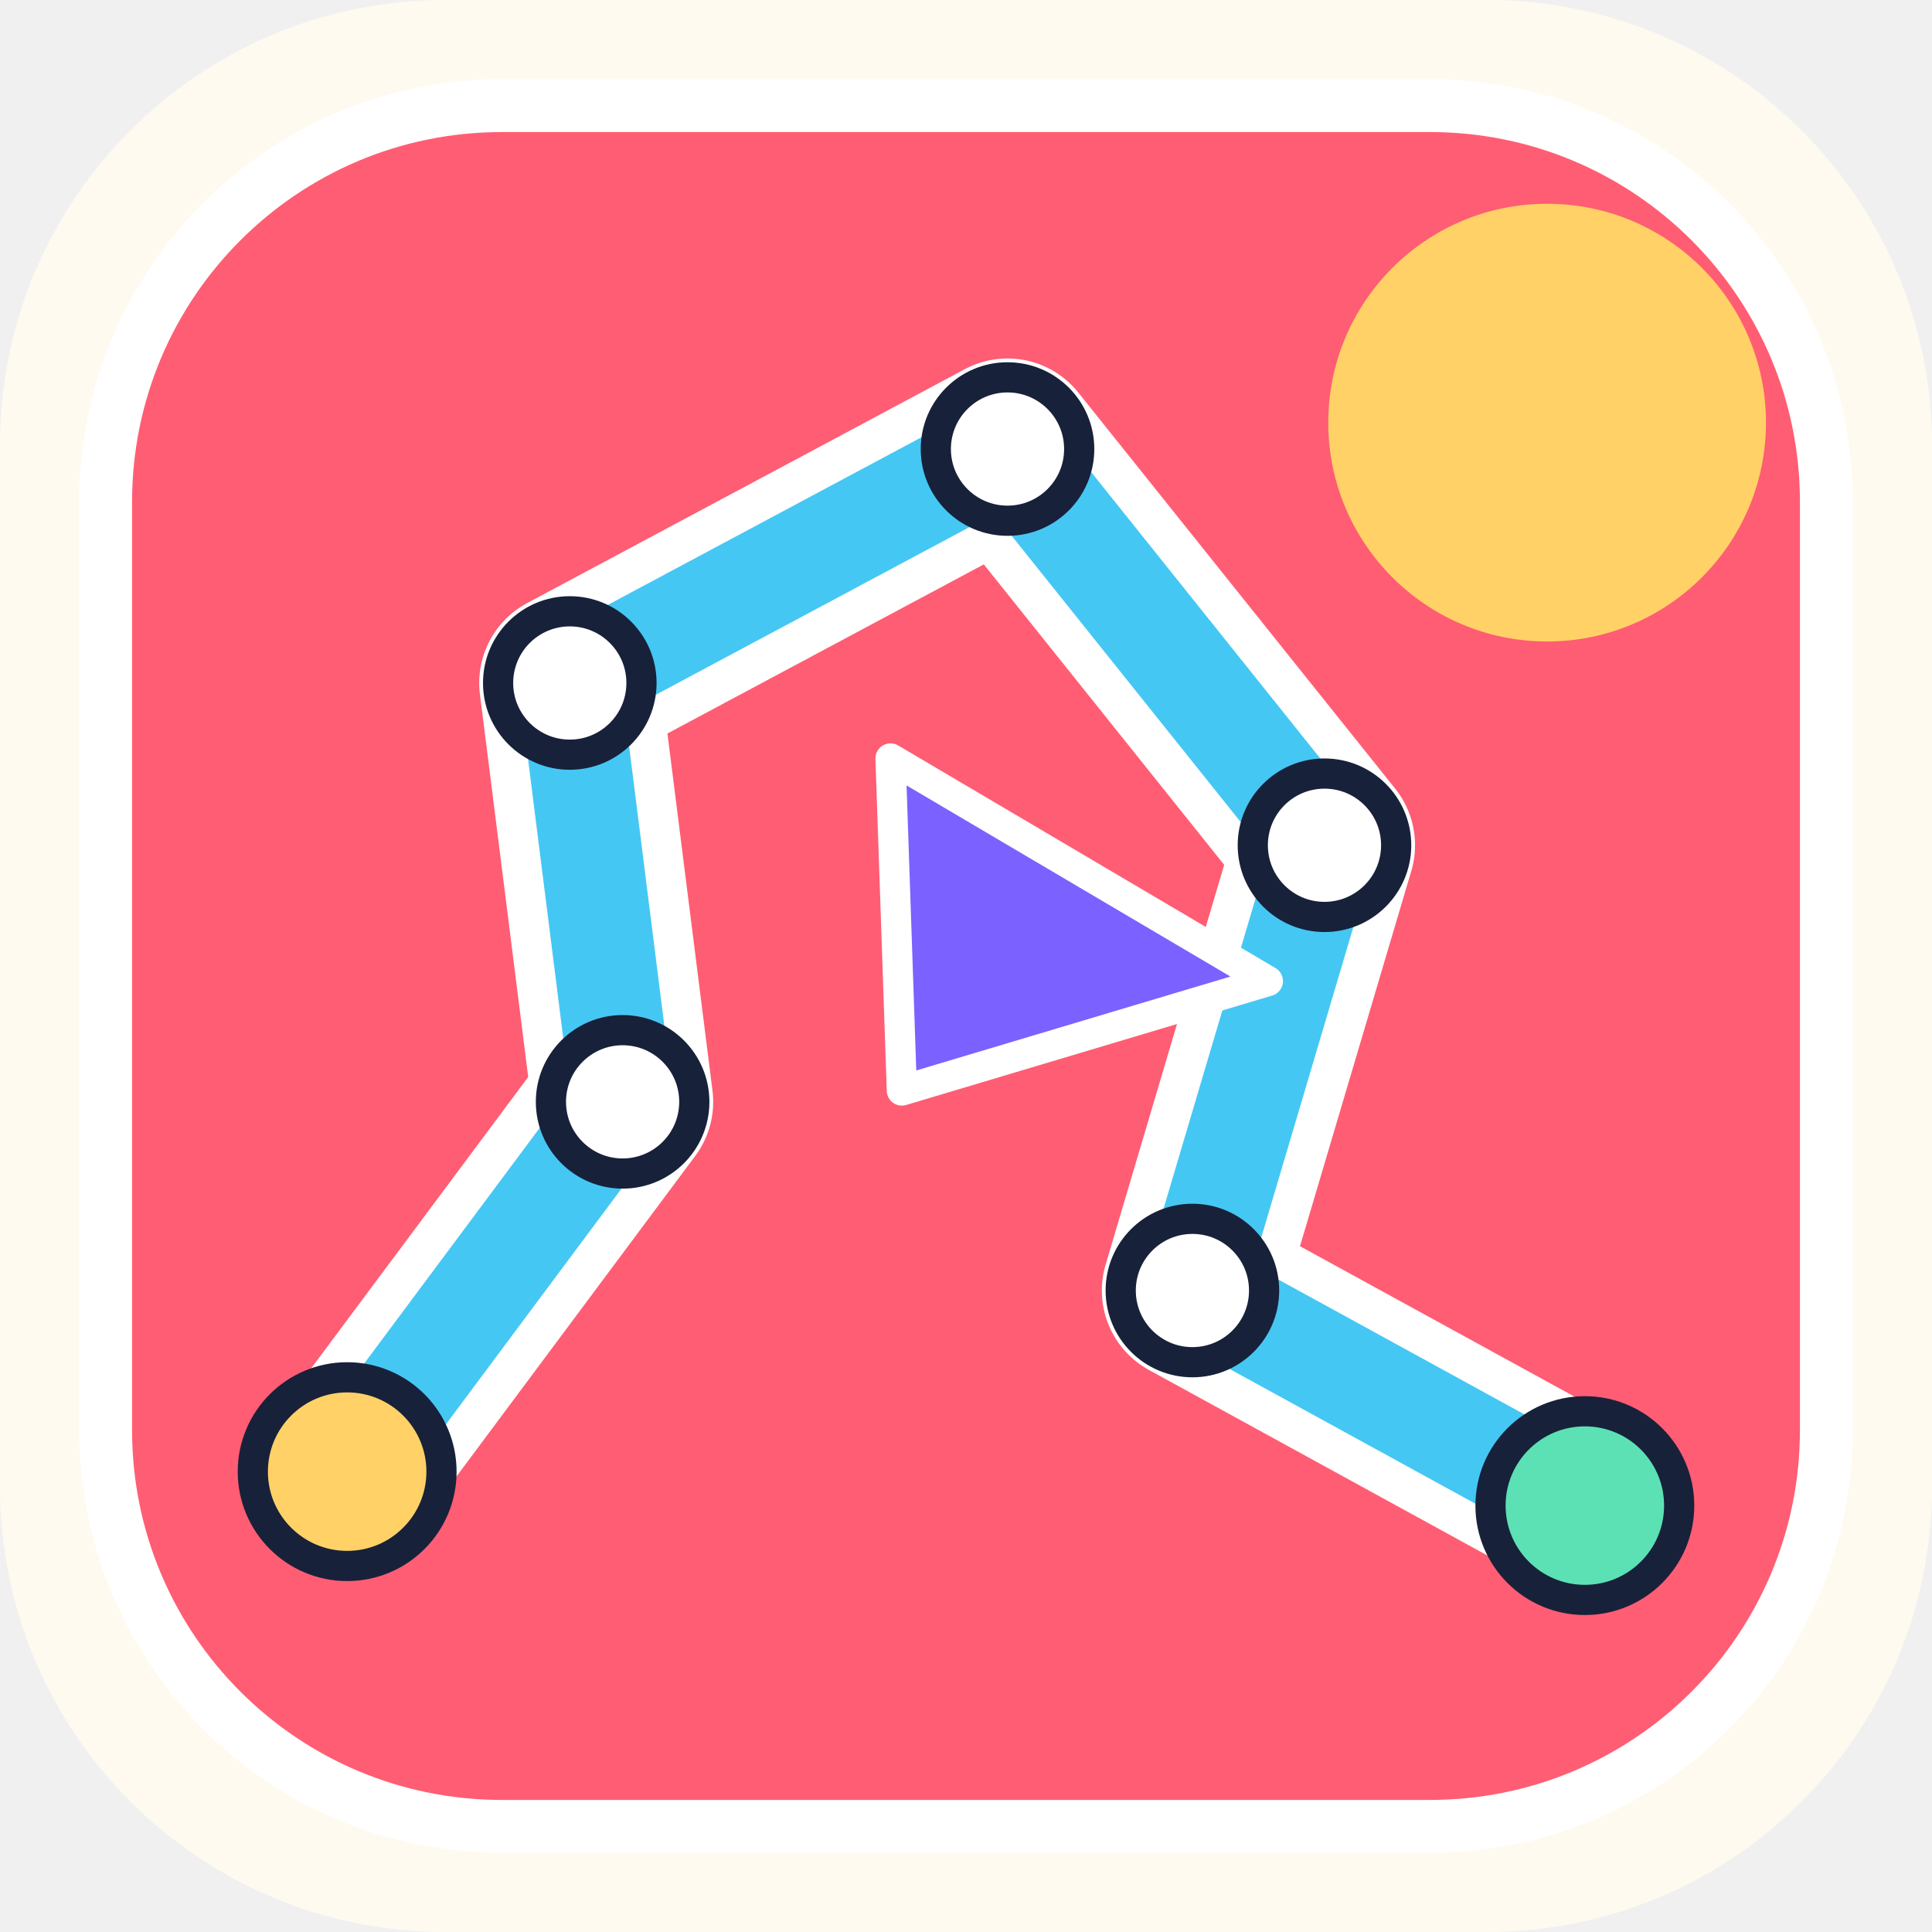
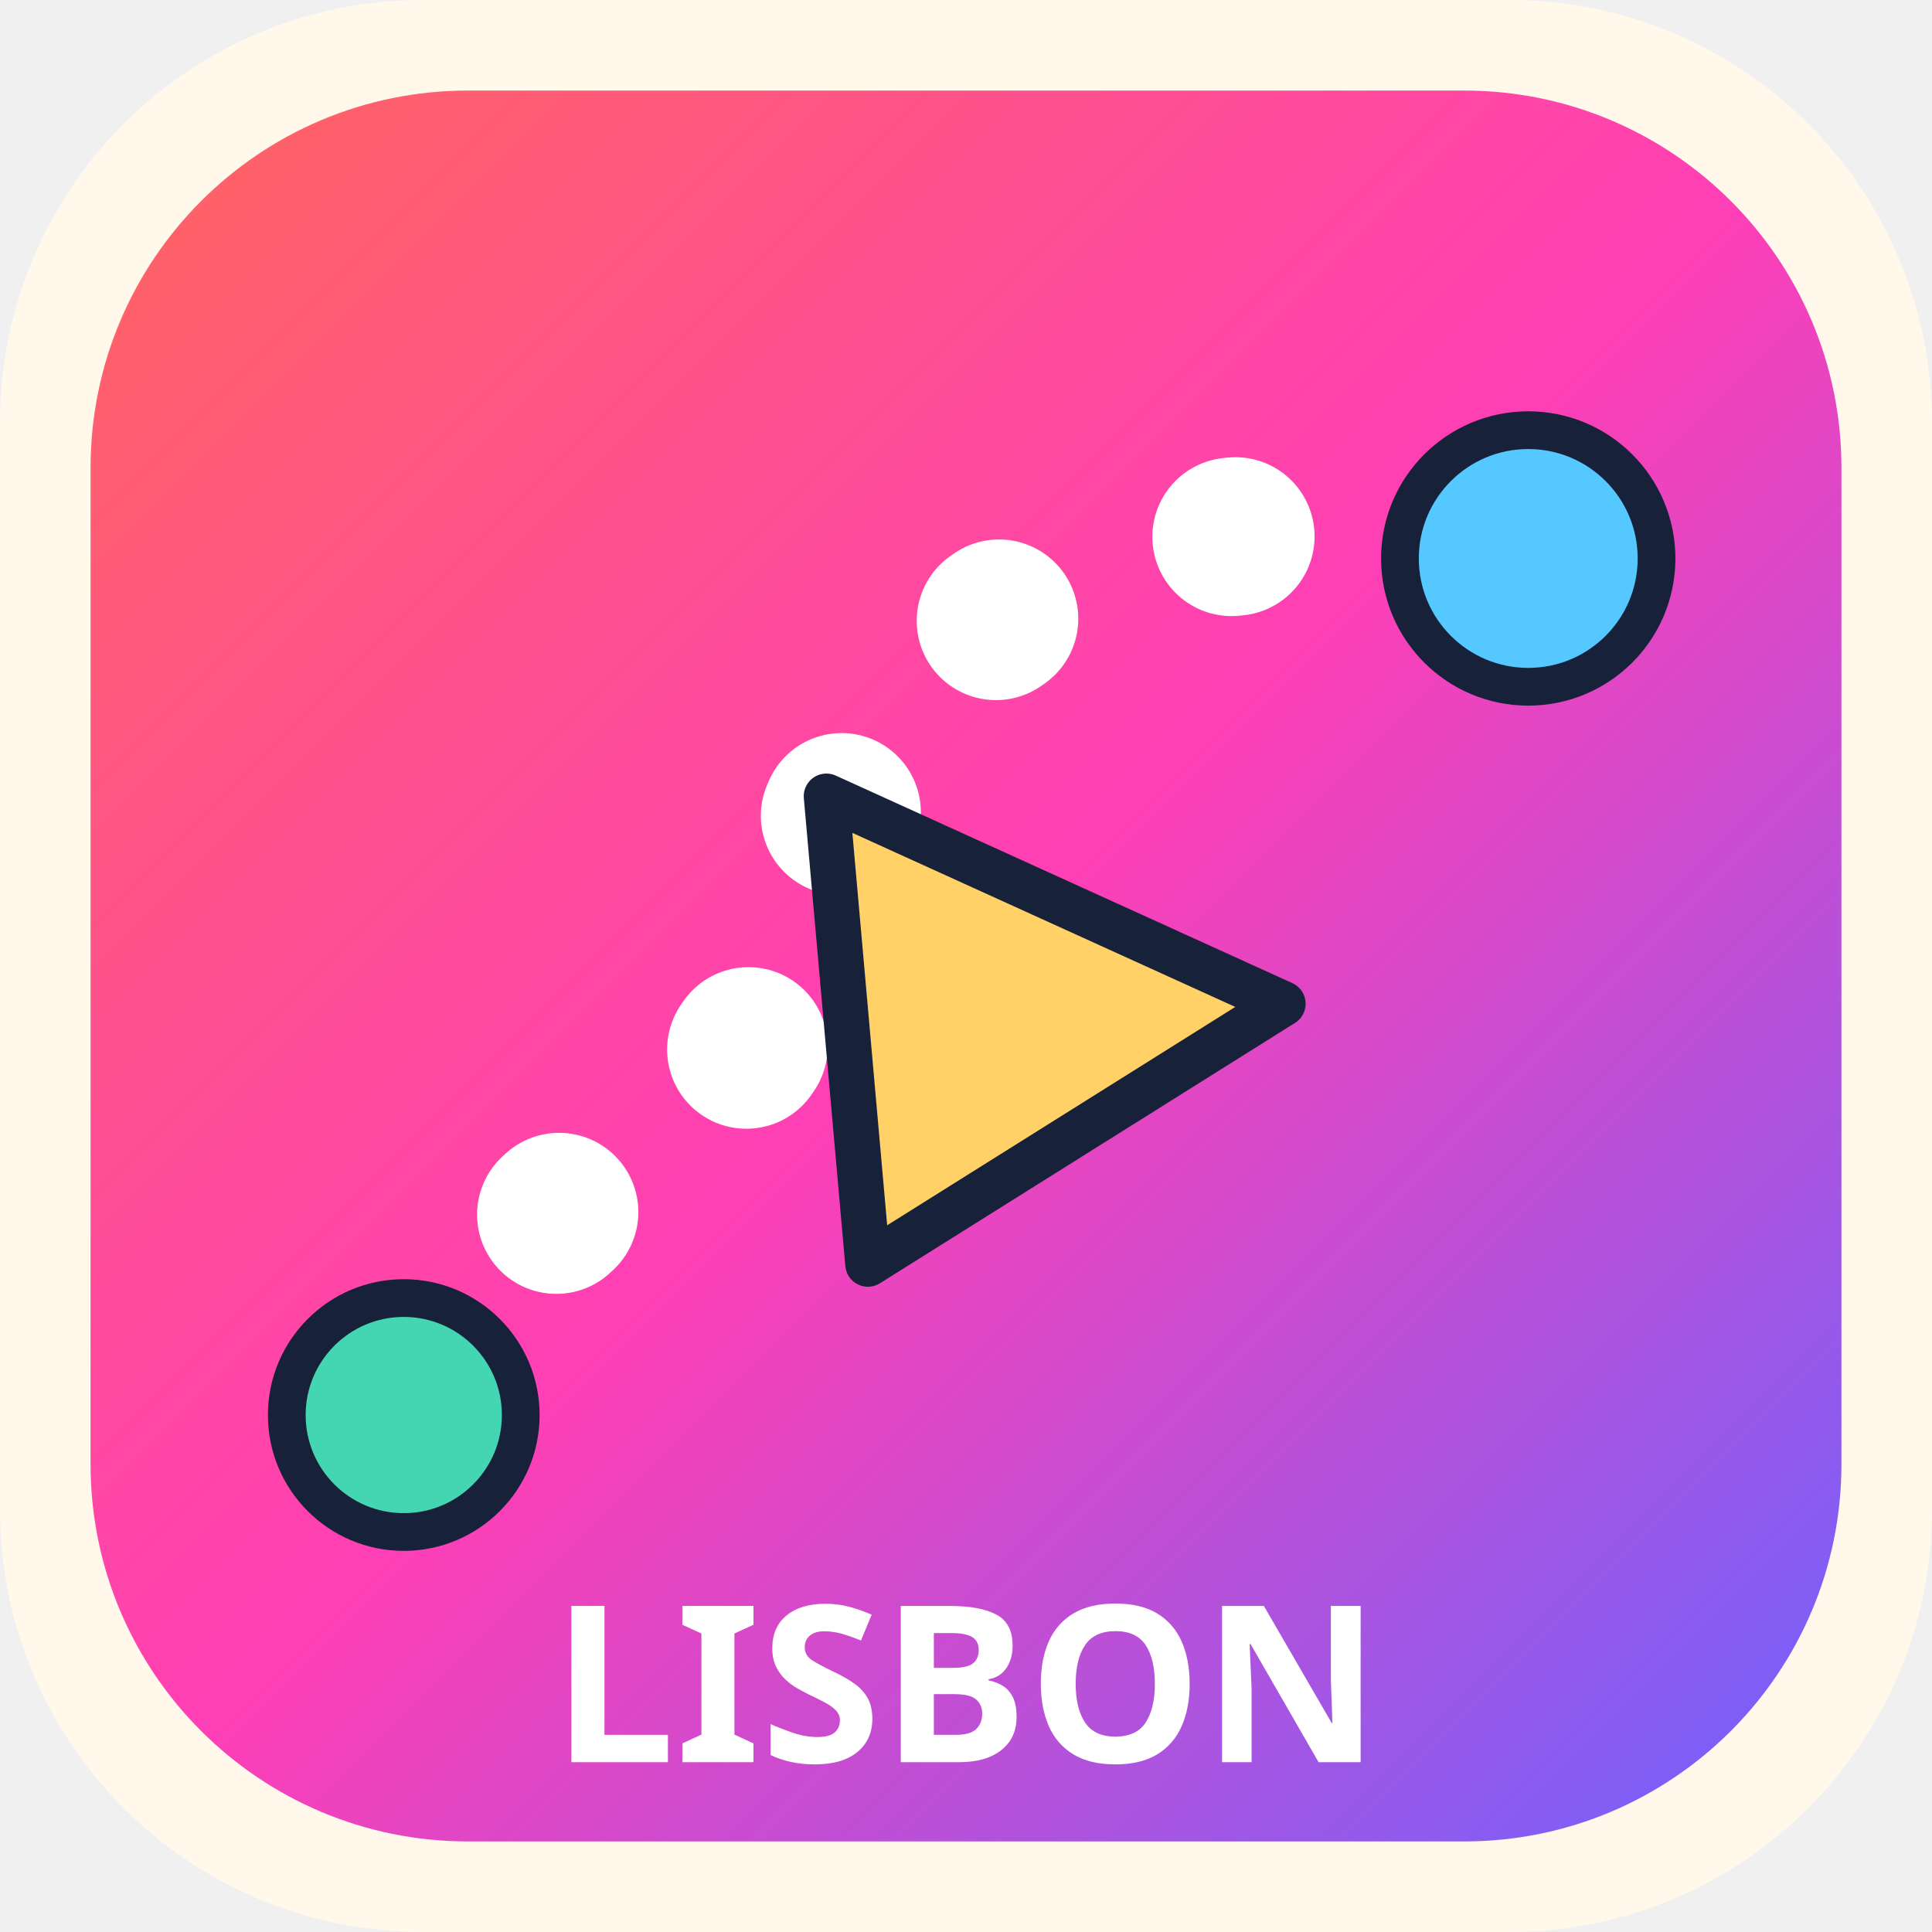
<svg xmlns="http://www.w3.org/2000/svg" viewBox="0 0 512 512">
-   <rect width="512" height="512" rx="118" fill="#fffaf0" />
-   <rect x="28" y="28" width="456" height="456" rx="105" fill="#ff5d73" stroke="#fff" stroke-width="14" />
-   <circle cx="410" cy="112" r="58" fill="#ffd166" />
-   <path d="M92 390L165 292 151 181 267 119 351 224 316 342 420 399" fill="none" stroke="#fff" stroke-width="48" stroke-linecap="round" stroke-linejoin="round" />
-   <path d="M92 390L165 292 151 181 267 119 351 224 316 342 420 399" fill="none" stroke="#45c7f4" stroke-width="27" stroke-linecap="round" stroke-linejoin="round" />
-   <g fill="#fff" stroke="#18213a" stroke-width="8">
-     <circle cx="151" cy="181" r="19" />
-     <circle cx="165" cy="292" r="19" />
-     <circle cx="267" cy="119" r="19" />
-     <circle cx="351" cy="224" r="19" />
-     <circle cx="316" cy="342" r="19" />
-   </g>
-   <circle cx="92" cy="390" r="25" fill="#ffd166" stroke="#18213a" stroke-width="8" />
-   <circle cx="420" cy="399" r="25" fill="#5ce1b5" stroke="#18213a" stroke-width="8" />
-   <path d="M236 201L336 260 239 289Z" fill="#7b61ff" stroke="#fff" stroke-width="8" stroke-linejoin="round" />
+   <defs>
+     <linearGradient id="g" x1="0" y1="0" x2="1" y2="1">
+       <stop stop-color="#ff665f" />
+       <stop offset=".5" stop-color="#ff3fb5" />
+       <stop offset="1" stop-color="#6c63ff" />
+     </linearGradient>
+   </defs>
+   <rect width="512" height="512" rx="112" fill="#fff8eb" />
+   <rect x="24" y="24" width="464" height="464" rx="100" fill="url(#g)" />
+   <path d="M107 375c53-92 86-57 108-137 21-77 87-113 190-90" fill="none" stroke="#fff" stroke-width="42" stroke-linecap="round" stroke-dasharray="1 66" />
+   <circle cx="107" cy="375" r="31" fill="#44d6b3" stroke="#18213a" stroke-width="10" />
+   <path d="M219 211l121 55-110 69z" fill="#ffd166" stroke="#18213a" stroke-width="12" stroke-linejoin="round" />
+   <circle cx="405" cy="148" r="34" fill="#55c8ff" stroke="#18213a" stroke-width="10" />
+   <text x="256" y="467" text-anchor="middle" font-size="58" font-family="system-ui" font-weight="900" fill="#fff">LISBON</text>
</svg>
